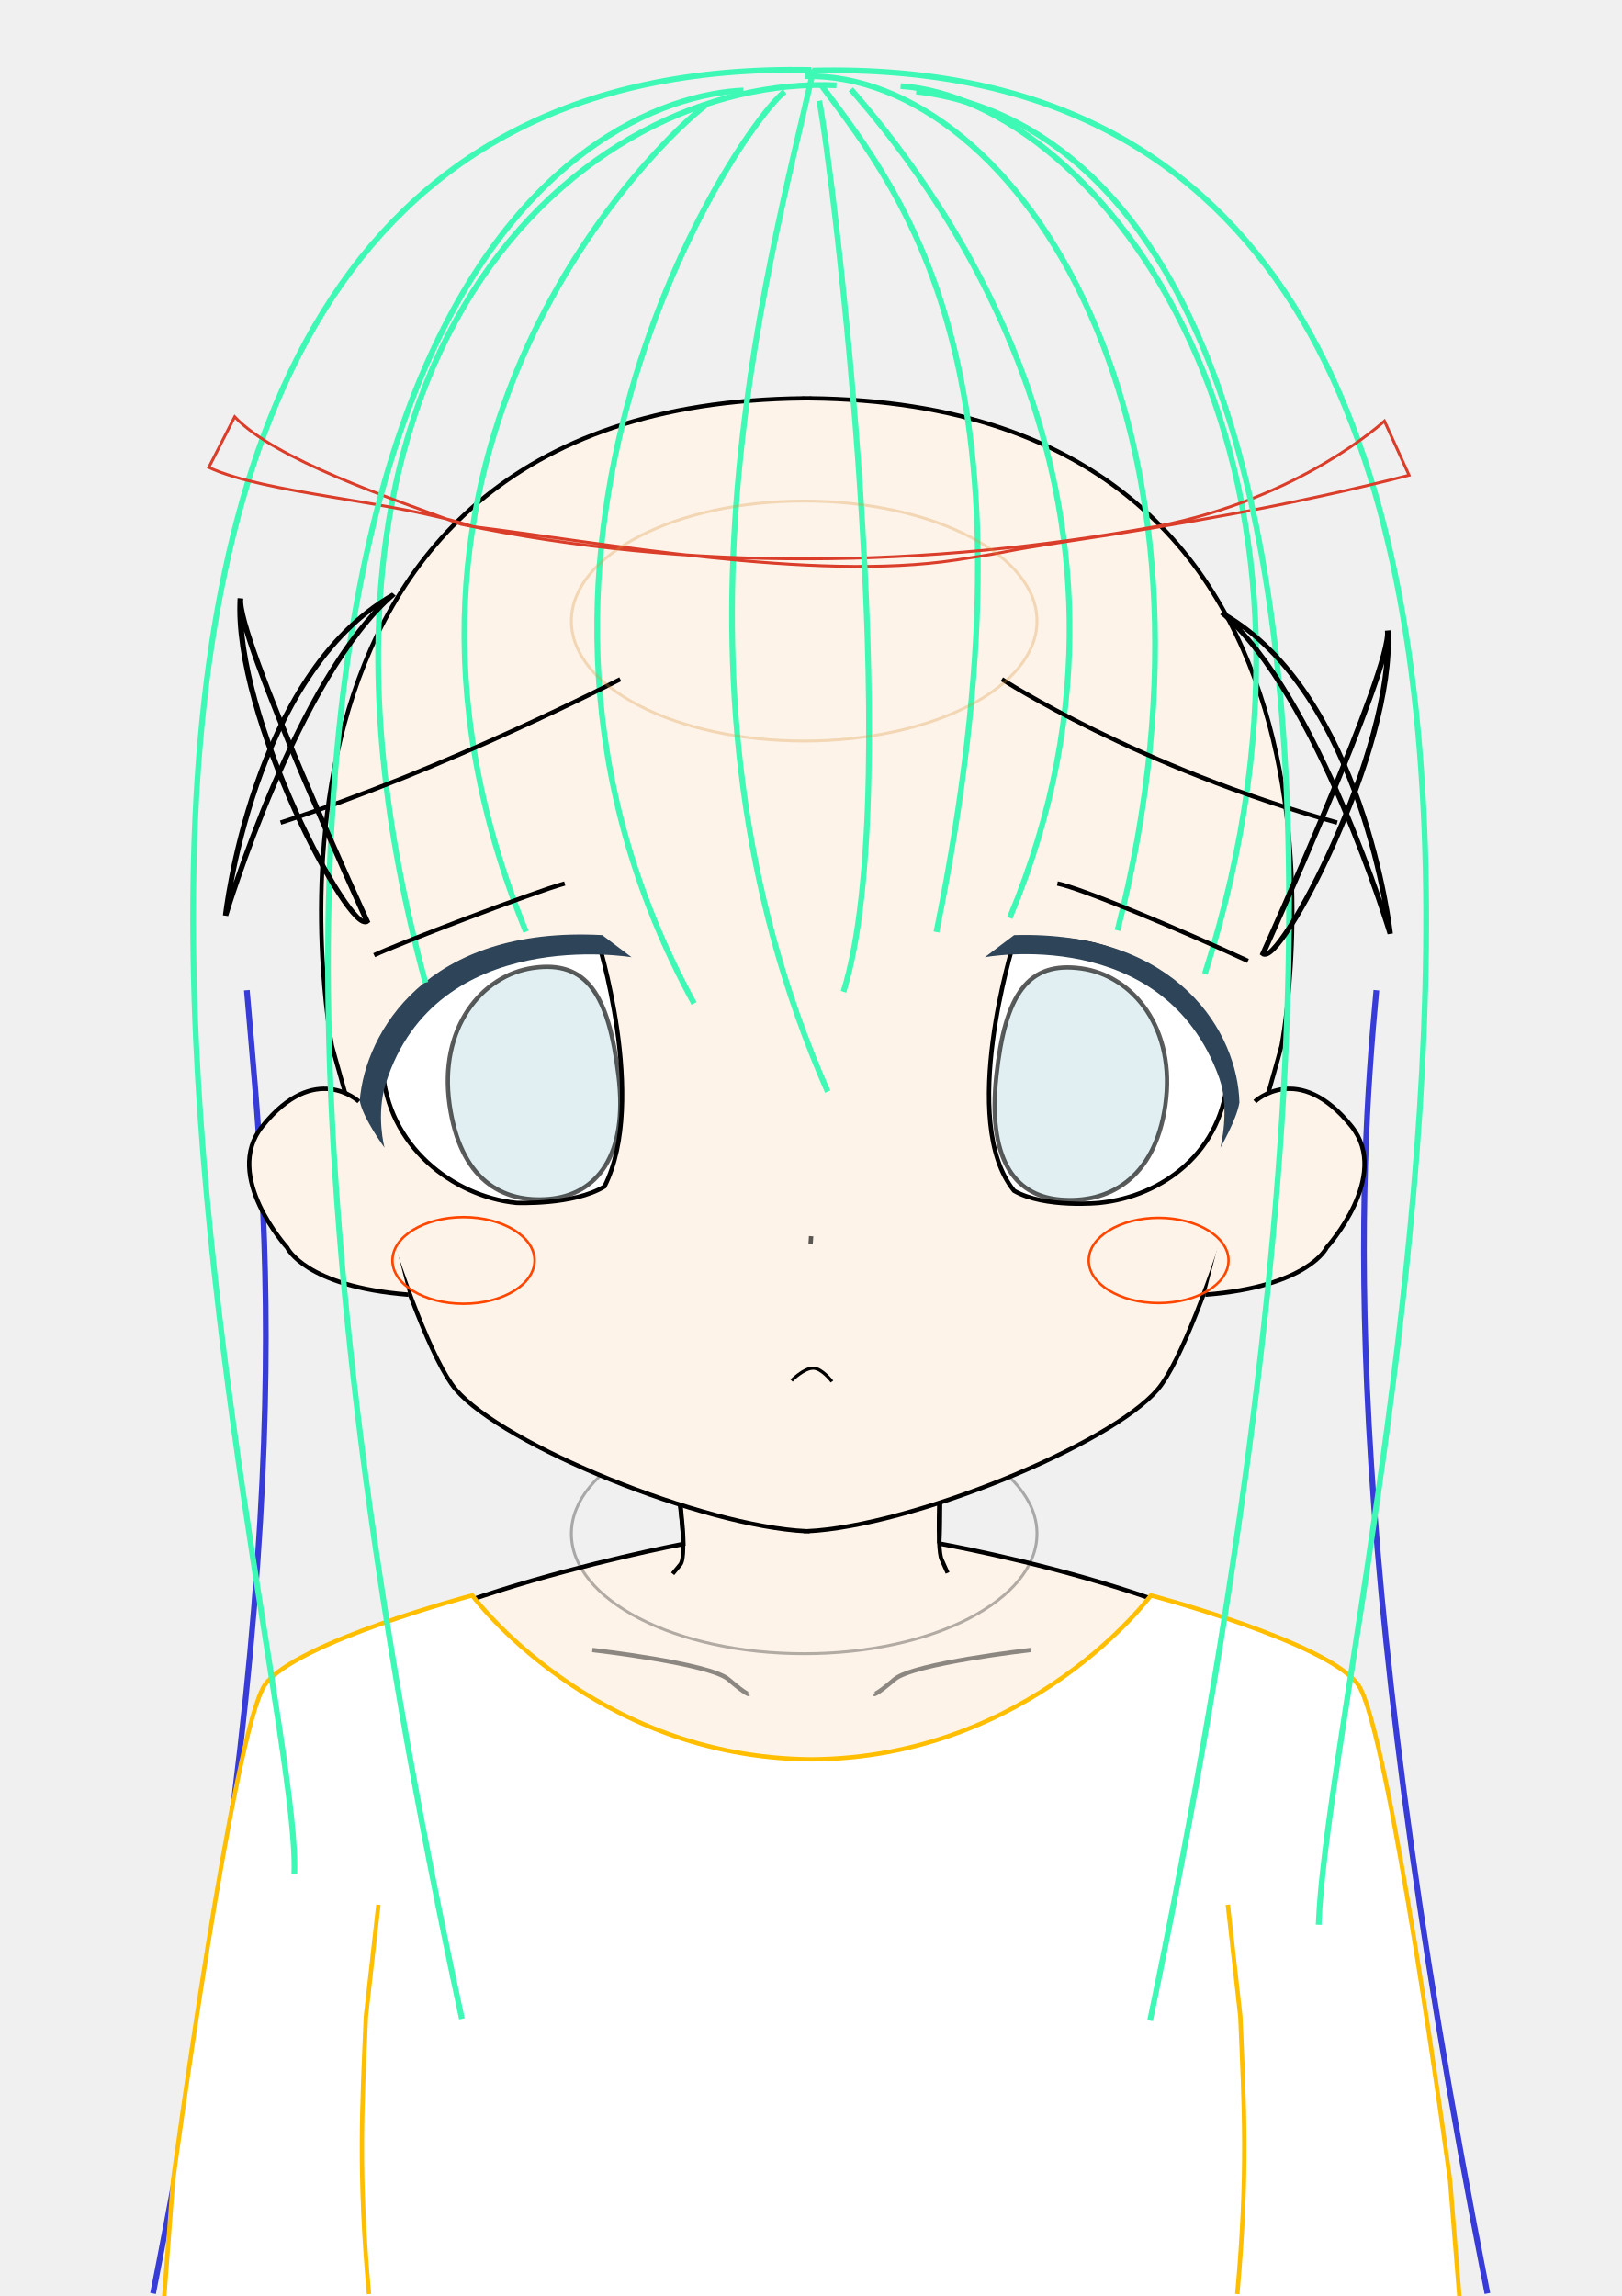
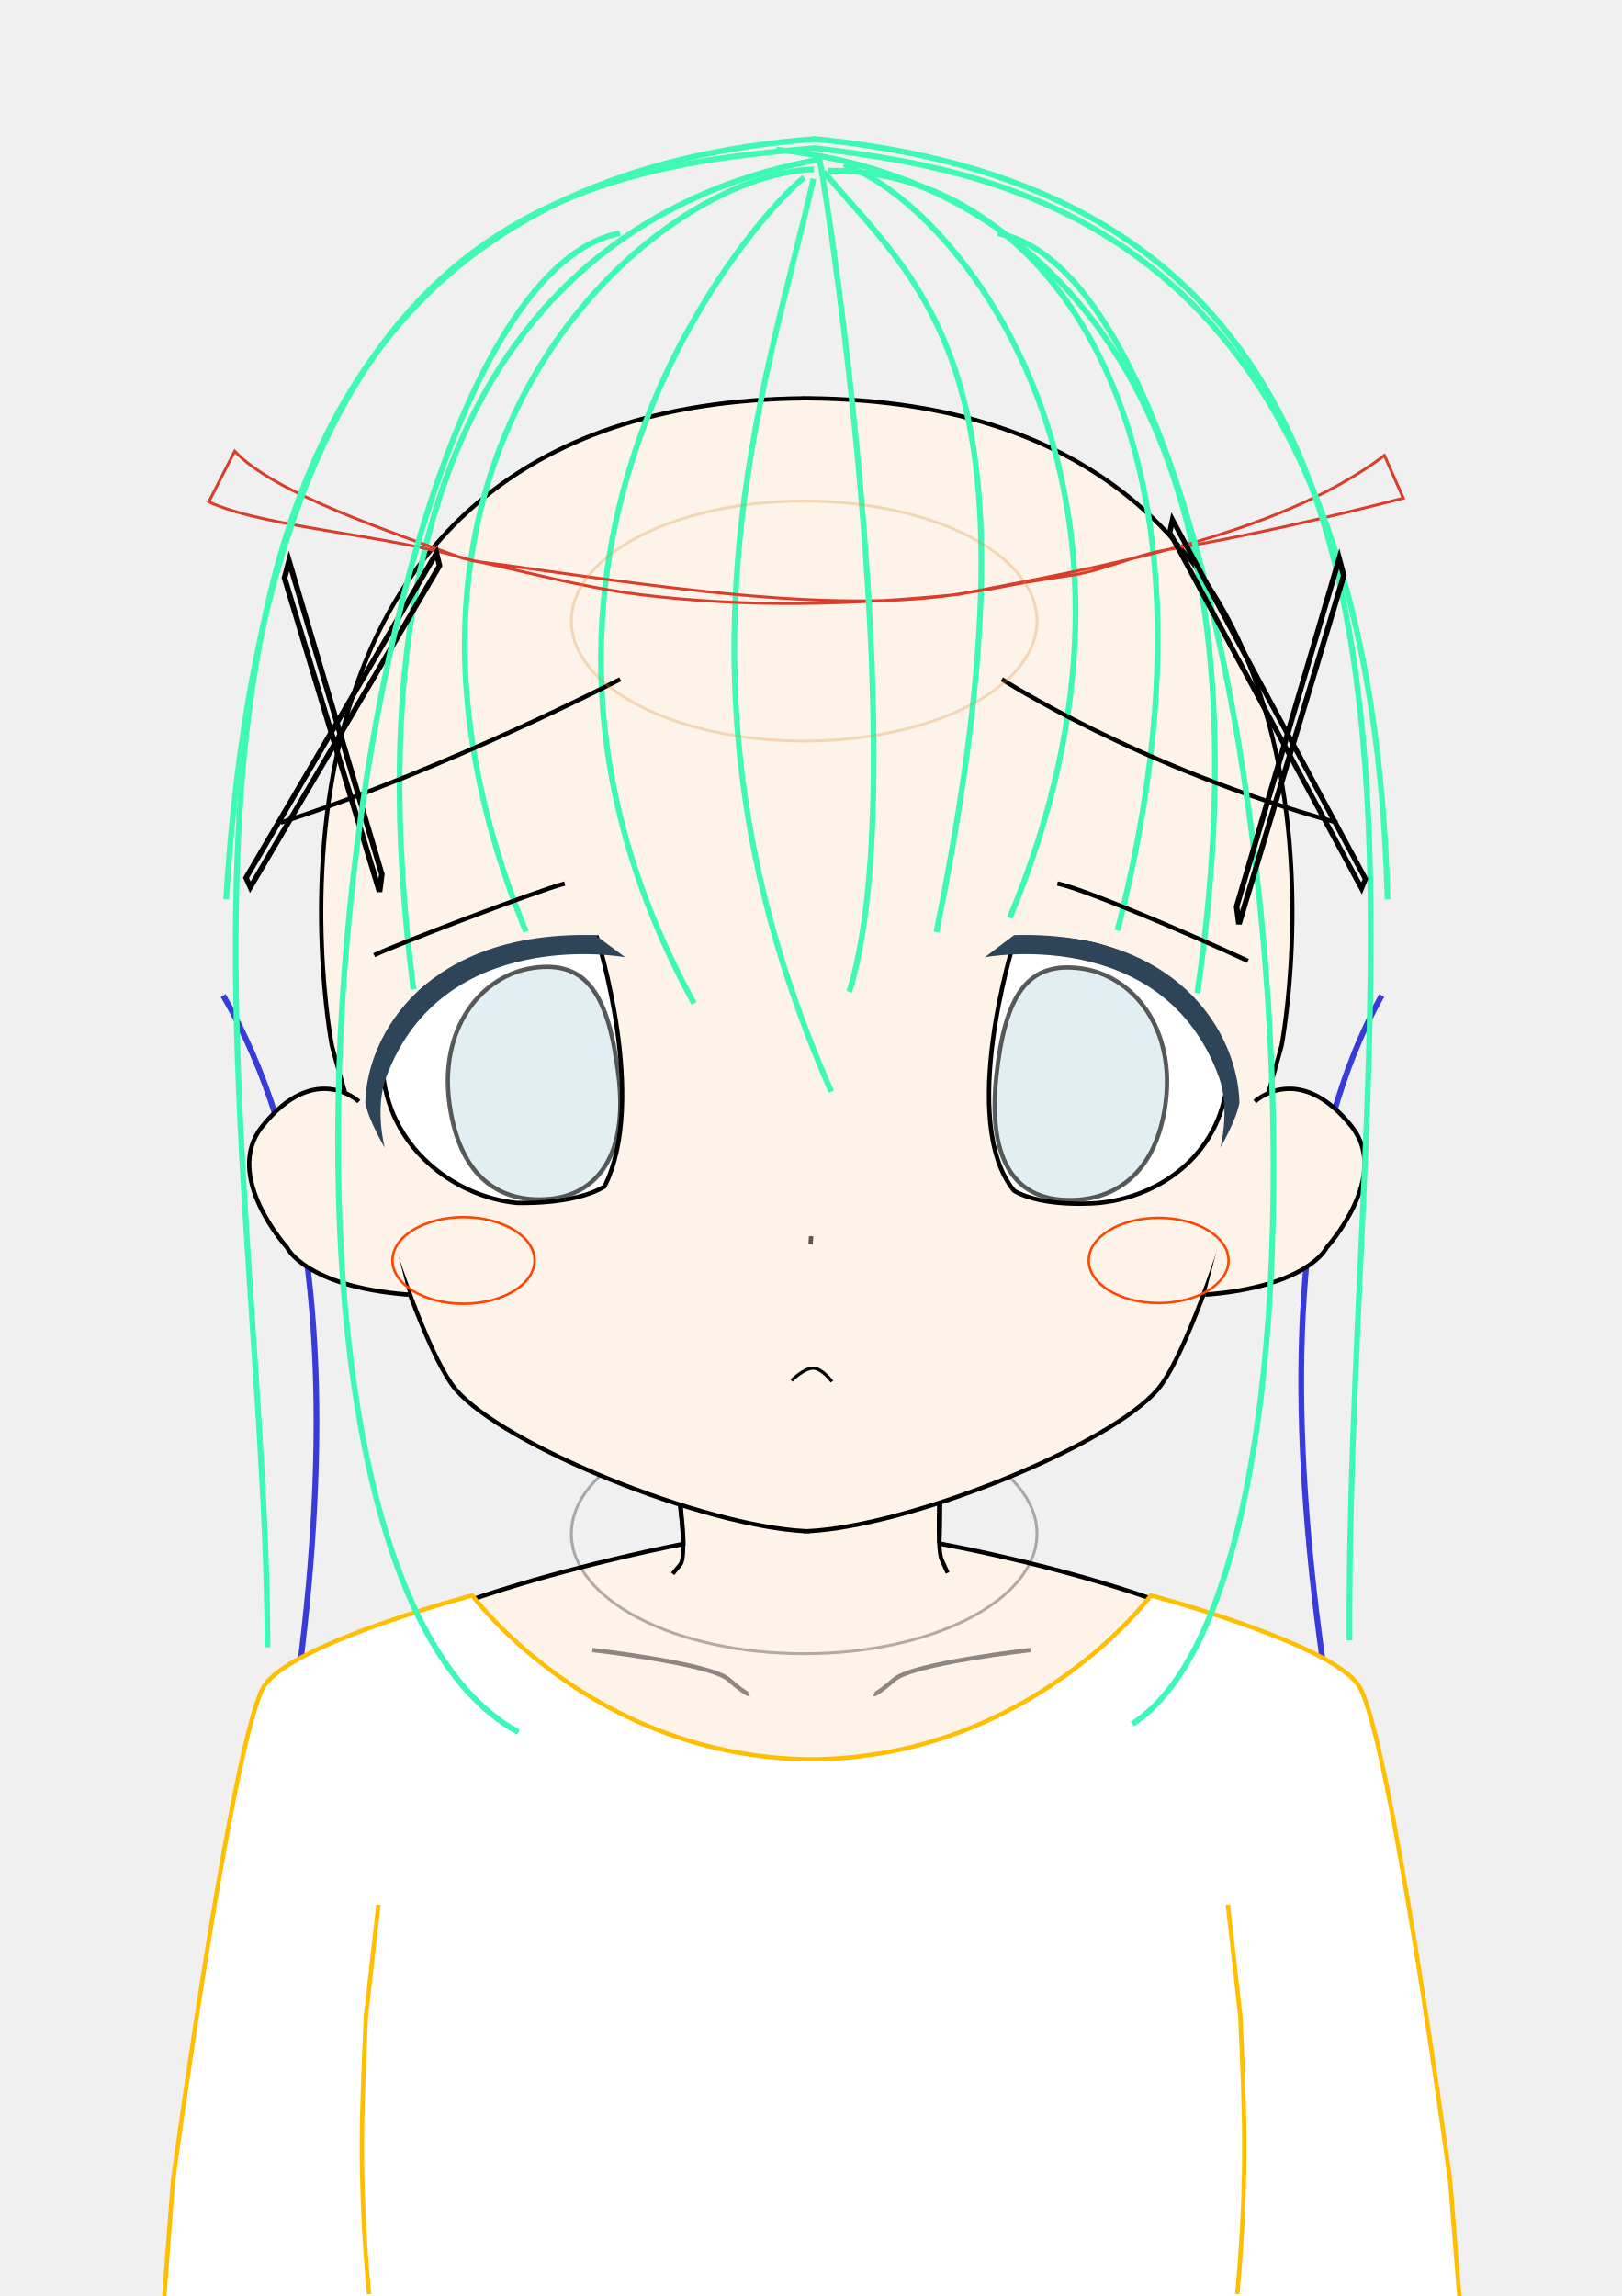
<svg xmlns="http://www.w3.org/2000/svg" xmlns:xlink="http://www.w3.org/1999/xlink" width="565px" height="800px" viewBox="0 0 744.094 1052.362" id="svg2" version="1.1">
  <defs id="defs4" />
  <g id="layer1">
-     <path style="fill:none;fill-rule:evenodd;stroke:#373bd7;stroke-width:2.634;stroke-linecap:butt;stroke-linejoin:miter;stroke-miterlimit:4;stroke-dasharray:none;stroke-opacity:1" d="m 113.265,453.771 c 9.201,108.109 25.97,247.272 -43.036,598.052" id="hair-back-1" />
-     <path id="hair-back-2" d="m 631.551,453.771 c -8.051,86.258 -18.068,247.272 50.938,598.052" style="fill:none;fill-rule:evenodd;stroke:#373bd7;stroke-width:2.634;stroke-linecap:butt;stroke-linejoin:miter;stroke-miterlimit:4;stroke-dasharray:none;stroke-opacity:1" />
+     <path style="fill:none;fill-rule:evenodd;stroke:#373bd7;stroke-width:2.634;stroke-linecap:butt;stroke-linejoin:miter;stroke-miterlimit:4;stroke-dasharray:none;stroke-opacity:1" d="m 102.413,456.211 c 80.126,137.19 31.971,375.55 -16.381,556.509" id="hair-back-1" />
    <path style="fill:#fdf3e9;fill-opacity:1;fill-rule:evenodd;stroke:#000000;stroke-width:2;stroke-linecap:butt;stroke-linejoin:miter;stroke-miterlimit:4;stroke-dasharray:none;stroke-opacity:1" d="m 311.24,680.985 c 0,0 2.168,17.608 2.346,26.868 -5.901,1.136 -160.821,31.31 -174.034,73.352 0,0 178.648,98.33 465.908,3.213 -13.092,-48.068 -174.716,-76.778 -174.716,-76.778 l 0.219,0 c 0.514,-8.365 0.362,-29.327 0.362,-29.327 z" id="shoulder" />
+     <path id="hair-back-2" d="m 633.984,456.211 c -75.849,135.882 -18.461,381.726 26.583,563.41" style="fill:none;fill-rule:evenodd;stroke:#373bd7;stroke-width:2.634;stroke-linecap:butt;stroke-linejoin:miter;stroke-miterlimit:4;stroke-dasharray:none;stroke-opacity:1" />
    <g id="dress" style="stroke-width:2;stroke-miterlimit:4;stroke-dasharray:none" transform="translate(0,-2.633963)">
      <path id="dress-outer-path" d="m 669.623,1055.685 -4.258,-53.085 c 0,0 -27.977,-208.031 -42.251,-227.589 -14.274,-19.558 -95.052,-40.895 -95.052,-40.895 0,0 -54.921,74.49 -155.679,75.257 -100.757,-0.768 -155.679,-75.257 -155.679,-75.257 0,0 -80.776,21.336 -95.05,40.895 -14.274,19.558 -42.253,227.589 -42.253,227.589 l -4.108,54.235" style="fill:#ffffff;fill-opacity:1;fill-rule:evenodd;stroke:#ffbe00;stroke-width:2;stroke-linecap:butt;stroke-linejoin:miter;stroke-miterlimit:4;stroke-dasharray:none;stroke-opacity:1" />
      <path id="path4183" d="m 173.636,876.049 -5.748,51.391 c -1.71,40.593 -3.585,72.083 1.411,127.298" style="fill:none;fill-rule:evenodd;stroke:#ffbe00;stroke-width:2;stroke-linecap:butt;stroke-linejoin:miter;stroke-miterlimit:4;stroke-dasharray:none;stroke-opacity:1" />
      <use height="100%" width="100%" transform="matrix(-1,0,0,1,737.0276,0)" id="use4185" xlink:href="#path4183" y="0" x="0" style="stroke-width:2;stroke-miterlimit:4;stroke-dasharray:none" />
    </g>
    <path style="fill:none;fill-rule:evenodd;stroke:#000000;stroke-width:2;stroke-linecap:butt;stroke-linejoin:miter;stroke-miterlimit:4;stroke-dasharray:none;stroke-opacity:0.442" d="m 271.787,756.532 c 0,0 53.874,6.122 62.445,13.468 8.571,7.346 9.425,6.791 9.425,6.791" id="collarbone-l" />
    <path id="collarbone-r" d="m 472.904,756.532 c 0,0 -53.874,6.122 -62.445,13.468 -8.571,7.346 -9.425,6.791 -9.425,6.791" style="fill:none;fill-rule:evenodd;stroke:#000000;stroke-width:2;stroke-linecap:butt;stroke-linejoin:miter;stroke-miterlimit:4;stroke-dasharray:none;stroke-opacity:0.442" />
    <path style="fill:none;fill-opacity:1;fill-rule:evenodd;stroke:#000000;stroke-width:1.898;stroke-linecap:butt;stroke-linejoin:miter;stroke-miterlimit:4;stroke-dasharray:none;stroke-opacity:1" d="m 434.802,721.146 -2.771,-6.204 c -2.269,-5.079 -0.722,-35.19 -0.722,-35.19" id="neck-r" />
    <ellipse style="fill:none;fill-opacity:1;stroke:#000000;stroke-width:1.317;stroke-miterlimit:4;stroke-dasharray:none;stroke-opacity:0.299" id="face-shadow" cx="368.994" cy="703.166" rx="106.817" ry="55.063" />
    <path style="fill:none;fill-opacity:1;fill-rule:evenodd;stroke:#000000;stroke-width:1.879;stroke-linecap:butt;stroke-linejoin:miter;stroke-miterlimit:4;stroke-dasharray:none;stroke-opacity:1" d="m 310.839,681.823 c 0,0 4.921,31.135 1.325,35.48 l -3.532,4.267" id="neck-l" />
    <path style="fill:#fdf3e9;fill-opacity:1;fill-rule:evenodd;stroke:#000000;stroke-width:1.96;stroke-linecap:butt;stroke-linejoin:miter;stroke-miterlimit:4;stroke-dasharray:none;stroke-opacity:1" d="m 368.993,182.126 4.9e-4,0.028 c -273.659,2.688 -216.709,297.049 -216.709,297.049 0,0 35.758,132.889 56.794,157.716 21.759,25.679 113.491,62.848 160.859,65.113 l -3.8e-4,0.031 c 0.075,-0.003 0.157,-0.012 0.232,-0.015 0.075,0.003 0.155,0.012 0.23,0.015 l 3.8e-4,-0.031 c 47.368,-2.265 139.102,-39.434 160.861,-65.113 21.036,-24.827 56.791,-157.716 56.791,-157.716 0,0 56.949,-294.361 -216.709,-297.049 l -4.9e-4,-0.028 c -0.396,0.001 -0.781,0.01 -1.176,0.013 -0.394,-0.003 -0.778,-0.011 -1.173,-0.013 z" id="face" />
    <path id="sclera-r" d="m 465.126,432.195 c 0,0 -25.632,81.856 0.19,113.624 14.175,8.115 39.26,5.533 39.26,5.533 28.735,-2.986 56.936,-23.266 58.962,-59.471 -24.624,-53.537 -60.865,-66.272 -98.411,-59.686 z" style="fill:#ffffff;fill-opacity:1;fill-rule:evenodd;stroke:#000000;stroke-width:2;stroke-linecap:butt;stroke-linejoin:miter;stroke-miterlimit:4;stroke-dasharray:none;stroke-opacity:1" />
    <path style="fill:#ffffff;fill-opacity:1;fill-rule:evenodd;stroke:#000000;stroke-width:2;stroke-linecap:butt;stroke-linejoin:miter;stroke-miterlimit:4;stroke-dasharray:none;stroke-opacity:1" d="m 273.916,429.561 c 0,0 23.515,74.472 3.444,114.291 -14.175,8.69 -40.535,7.5 -40.535,7.5 -28.735,-2.986 -59.294,-25.9 -61.32,-62.105 6.545,-41.204 39.455,-54.247 98.411,-59.686 z" id="sclera-l" />
    <g id="ears" style="fill:#fdf3e9;fill-opacity:1" transform="translate(5.079722,0.1571148)">
      <path id="ear-l" d="m 159.589,504.707 c 0,0 -20.026,-18.982 -44.367,11.411 -18.304,22.854 11.44,55.592 11.44,55.592 0,0 8.218,17.913 55.693,21.619" style="fill:#fdf3e9;fill-opacity:1;fill-rule:evenodd;stroke:#000000;stroke-width:2;stroke-linecap:butt;stroke-linejoin:miter;stroke-miterlimit:4;stroke-dasharray:none;stroke-opacity:1" />
      <path style="fill:#fdf3e9;fill-opacity:1;fill-rule:evenodd;stroke:#000000;stroke-width:2;stroke-linecap:butt;stroke-linejoin:miter;stroke-miterlimit:4;stroke-dasharray:none;stroke-opacity:1" d="m 570.726,504.707 c 0,0 20.026,-18.982 44.367,11.411 18.304,22.854 -11.44,55.592 -11.44,55.592 0,0 -8.218,17.913 -55.693,21.619" id="ear-r" />
    </g>
-     <path style="fill:#2e4458;fill-opacity:1;fill-rule:evenodd;stroke:none;stroke-width:2;stroke-linecap:butt;stroke-linejoin:miter;stroke-miterlimit:4;stroke-dasharray:none;stroke-opacity:0.673" d="m 289.788,438.636 c 0,0 -89.729,-15.168 -112.772,57.901 -4.592,14.56 -0.582,29.499 -0.582,29.499 0,0 -10.054,-13.733 -11.365,-21.576 2.452,-31.005 30.455,-80.38 111.283,-75.971 z" id="upper-lash-line-l" />
    <path style="fill:none;fill-rule:evenodd;stroke:#000000;stroke-width:1.462;stroke-linecap:butt;stroke-linejoin:miter;stroke-miterlimit:4;stroke-dasharray:none;stroke-opacity:1" d="m 363.215,632.903 c 0,0 5.64,-5.761 9.954,-5.691 4.022,0.065 8.588,6.14 8.588,6.14" id="mouth" />
    <path style="fill:none;fill-rule:evenodd;stroke:#000000;stroke-width:2;stroke-linecap:butt;stroke-linejoin:miter;stroke-miterlimit:4;stroke-dasharray:none;stroke-opacity:0.641" d="m 372.187,566.651 -0.254,3.653" id="nose" />
    <path id="upper-lash-line-r" d="m 451.888,438.636 c 0,0 82.021,-15.362 107.504,55.267 5.181,14.361 0.582,32.133 0.582,32.133 0,0 7.42,-12.824 8.731,-20.667 -0.727,-31.58 -27.728,-78.988 -103.381,-76.88 z" style="fill:#2e4458;fill-opacity:1;fill-rule:evenodd;stroke:none;stroke-width:2;stroke-linecap:butt;stroke-linejoin:miter;stroke-miterlimit:4;stroke-dasharray:none;stroke-opacity:0.673" />
-     <path id="hair-c-1" d="m 373.288,31.326 c -21.277,94.308 -75.632,282.764 6.506,468.996" style="fill:none;fill-opacity:1;fill-rule:evenodd;stroke:#3ff9b5;stroke-width:2.634;stroke-linecap:butt;stroke-linejoin:miter;stroke-miterlimit:4;stroke-dasharray:none;stroke-opacity:1" />
-     <path id="hair-l-5" d="M 360.079,41.456 C 339.377,56.982 206.236,254.92 318.464,459.858" style="fill:none;fill-opacity:1;fill-rule:evenodd;stroke:#3ef9b5;stroke-width:2.634;stroke-linecap:butt;stroke-linejoin:miter;stroke-miterlimit:4;stroke-dasharray:none;stroke-opacity:1" />
-     <path id="hair-l-4" d="M 323.483,47.962 C 305.523,61.191 150.692,204.575 241.345,426.933" style="fill:none;fill-opacity:1;fill-rule:evenodd;stroke:#3ef9b5;stroke-width:2.634;stroke-linecap:butt;stroke-linejoin:miter;stroke-miterlimit:4;stroke-dasharray:none;stroke-opacity:1" />
-     <path id="hair-l-3" d="M 383.812,38.54 C 268.891,33.347 116.493,159.255 195.212,450.32" style="fill:none;fill-opacity:1;fill-rule:evenodd;stroke:#3ef9b5;stroke-width:2.634;stroke-linecap:butt;stroke-linejoin:miter;stroke-miterlimit:4;stroke-dasharray:none;stroke-opacity:1" />
-     <path id="hair-r-6" d="M 377.045,38.742 C 415.573,90.497 481.309,172.236 429.67,427.082" style="fill:none;fill-opacity:1;fill-rule:evenodd;stroke:#3ef9b5;stroke-width:2.634;stroke-linecap:butt;stroke-linejoin:miter;stroke-miterlimit:4;stroke-dasharray:none;stroke-opacity:1" />
-     <path id="hair-r-5" d="m 390.427,40.369 c 31.053,35.653 154.532,184.69 72.875,380.207" style="fill:none;fill-opacity:1;fill-rule:evenodd;stroke:#3ef9b5;stroke-width:2.634;stroke-linecap:butt;stroke-linejoin:miter;stroke-miterlimit:4;stroke-dasharray:none;stroke-opacity:1" />
-     <path id="hair-r-4" d="M 369.317,34.339 C 467.443,32.518 571.987,195.156 512.757,426.326" style="fill:none;fill-opacity:1;fill-rule:evenodd;stroke:#3ef9b5;stroke-width:2.634;stroke-linecap:butt;stroke-linejoin:miter;stroke-miterlimit:4;stroke-dasharray:none;stroke-opacity:1" />
-     <path id="hair-r-3" d="M 413.232,38.882 C 504.934,45.34 628.753,207.651 552.847,446.296" style="fill:none;fill-opacity:1;fill-rule:evenodd;stroke:#3ef9b5;stroke-width:2.634;stroke-linecap:butt;stroke-linejoin:miter;stroke-miterlimit:4;stroke-dasharray:none;stroke-opacity:1" />
-     <path id="hair-r-1" d="M 372.727,31.772 C 808.065,21.122 610.378,734.597 605.062,882.618" style="fill:none;fill-opacity:1;fill-rule:evenodd;stroke:#3ef9b5;stroke-width:2.634;stroke-linecap:butt;stroke-linejoin:miter;stroke-miterlimit:4;stroke-dasharray:none;stroke-opacity:1" />
-     <path id="hair-l-1" d="M 372.18,31.505 C -72.064,22.572 139.648,754.59 135.035,859.286" style="fill:none;fill-opacity:1;fill-rule:evenodd;stroke:#3ef9b5;stroke-width:2.634;stroke-linecap:butt;stroke-linejoin:miter;stroke-miterlimit:4;stroke-dasharray:none;stroke-opacity:1" />
+     <path id="hair-c-1" d="m 373.288,81.371 c -21.277,94.308 -74.005,232.718 8.132,418.951" style="fill:none;fill-opacity:1;fill-rule:evenodd;stroke:#3ff9b5;stroke-width:2.634;stroke-linecap:butt;stroke-linejoin:miter;stroke-miterlimit:4;stroke-dasharray:none;stroke-opacity:1" />
+     <path id="hair-l-5" d="M 369.024,80.771 C 348.323,96.297 206.236,254.92 318.464,459.858" style="fill:none;fill-opacity:1;fill-rule:evenodd;stroke:#3ef9b5;stroke-width:2.634;stroke-linecap:butt;stroke-linejoin:miter;stroke-miterlimit:4;stroke-dasharray:none;stroke-opacity:1" />
+     <path id="hair-l-4" d="M 373.497,77.148 C 302.27,78.585 150.692,204.575 241.345,426.933" style="fill:none;fill-opacity:1;fill-rule:evenodd;stroke:#3ef9b5;stroke-width:2.634;stroke-linecap:butt;stroke-linejoin:miter;stroke-miterlimit:4;stroke-dasharray:none;stroke-opacity:1" />
+     <path id="hair-l-3" d="M 375.892,72.587 C 291.874,87.725 151.747,154.903 189.713,453.379" style="fill:none;fill-opacity:1;fill-rule:evenodd;stroke:#3ef9b5;stroke-width:2.634;stroke-linecap:butt;stroke-linejoin:miter;stroke-miterlimit:4;stroke-dasharray:none;stroke-opacity:1" />
+     <path id="hair-r-6" d="M 377.858,78.094 C 425.332,133.915 481.309,172.236 429.67,427.082" style="fill:none;fill-opacity:1;fill-rule:evenodd;stroke:#3ef9b5;stroke-width:2.634;stroke-linecap:butt;stroke-linejoin:miter;stroke-miterlimit:4;stroke-dasharray:none;stroke-opacity:1" />
+     <path id="hair-r-5" d="M 387.174,74.841 C 440.998,94.229 544.959,225.059 463.302,420.576" style="fill:none;fill-opacity:1;fill-rule:evenodd;stroke:#3ef9b5;stroke-width:2.634;stroke-linecap:butt;stroke-linejoin:miter;stroke-miterlimit:4;stroke-dasharray:none;stroke-opacity:1" />
+     <path id="hair-r-4" d="M 379.889,77.757 C 478.015,75.936 571.987,195.156 512.757,426.326" style="fill:none;fill-opacity:1;fill-rule:evenodd;stroke:#3ef9b5;stroke-width:2.634;stroke-linecap:butt;stroke-linejoin:miter;stroke-miterlimit:4;stroke-dasharray:none;stroke-opacity:1" />
+     <path id="hair-r-3" d="M 356.305,68.068 C 501.681,83.472 584.644,212.336 549.399,455.048" style="fill:none;fill-opacity:1;fill-rule:evenodd;stroke:#3ef9b5;stroke-width:2.634;stroke-linecap:butt;stroke-linejoin:miter;stroke-miterlimit:4;stroke-dasharray:none;stroke-opacity:1" />
    <path style="fill:#3c93a9;fill-opacity:0.156;stroke:#000000;stroke-width:1.98;stroke-miterlimit:4;stroke-dasharray:none;stroke-opacity:0.641" d="m 283.823,493.084 c 4.484,36.557 -10.08,54.584 -31.851,56.495 -21.771,1.91 -40.805,-9.016 -45.706,-43.315 -4.988,-34.91 14.53,-59.387 38.47,-62.757 24.576,-3.46 34.51,12.261 39.087,49.577 z" id="iris-l" />
    <ellipse style="fill:none;fill-opacity:1;stroke:#ff4600;stroke-width:1.135;stroke-miterlimit:4;stroke-dasharray:none;stroke-opacity:1" id="red-cheek-l" cx="212.678" cy="577.78" rx="32.605" ry="19.872" />
    <path style="fill:none;fill-rule:evenodd;stroke:#000000;stroke-width:2;stroke-linecap:butt;stroke-linejoin:miter;stroke-miterlimit:4;stroke-dasharray:none;stroke-opacity:1" d="m 284.604,311.074 c 0,0 -79.732,41.27 -155.842,65.8" id="eyebrow-l" />
    <path style="fill:none;fill-rule:evenodd;stroke:#000000;stroke-width:2;stroke-linecap:butt;stroke-linejoin:miter;stroke-miterlimit:4;stroke-dasharray:none;stroke-opacity:1" d="m 259.124,404.803 c -14.22,3.859 -78.264,28.418 -87.444,32.9" id="eyelid-fold-line-l" />
    <ellipse ry="19.55" rx="32.077" cy="577.78" cx="-531.632" id="red-cheek-r" style="fill:none;fill-opacity:1;stroke:#ff4600;stroke-width:1.116;stroke-miterlimit:4;stroke-dasharray:none;stroke-opacity:1" transform="scale(-1,1)" />
    <path id="eyebrow-r" d="m 459.706,311.074 c 0,0 62.281,40.457 153.842,65.8" style="fill:none;fill-rule:evenodd;stroke:#000000;stroke-width:2;stroke-linecap:butt;stroke-linejoin:miter;stroke-miterlimit:4;stroke-dasharray:none;stroke-opacity:1" />
    <path id="eyelid-fold-line-r" d="m 485.186,404.803 c 11.398,2.295 57.265,21.588 87.445,35.534" style="fill:none;fill-rule:evenodd;stroke:#000000;stroke-width:2;stroke-linecap:butt;stroke-linejoin:miter;stroke-miterlimit:4;stroke-dasharray:none;stroke-opacity:1" />
-     <path style="fill:none;fill-rule:evenodd;stroke:#da3d29;stroke-width:1.317px;stroke-linecap:butt;stroke-linejoin:miter;stroke-opacity:1" d="m 107.683,190.645 c 18.402,19.552 71.005,37.184 103.728,49.29 105.451,22.046 214.134,20.071 319.776,0.933 65.617,-12.73 104.059,-48.267 104.059,-48.267 l 11.304,24.864 c -53.122,13.657 -107.143,22.891 -154.342,29.985 -39.986,6.108 -21.096,3.946 -53.442,8.903 C 373.144,266.41 275.086,248.214 217.217,241.055 179.923,228.971 122.02,226.001 95.802,213.879 Z" id="hair-highlight" />
-     <path style="fill:none;fill-rule:evenodd;stroke:#3ef9b5;stroke-width:2.634;stroke-linecap:butt;stroke-linejoin:miter;stroke-miterlimit:4;stroke-dasharray:none;stroke-opacity:1" d="M 341.13,40.894 C 271.908,43.738 41.716,137.657 211.949,925.807" id="hair-l-2" />
-     <path style="fill:none;fill-rule:evenodd;stroke:#3ef9b5;stroke-width:2.634;stroke-linecap:butt;stroke-linejoin:miter;stroke-miterlimit:4;stroke-dasharray:none;stroke-opacity:1" d="m 420.4,41.367 c 73.845,8.684 272.201,93.984 107.308,885.253" id="hair-r-2" />
-     <path style="fill:none;fill-rule:evenodd;stroke:#3ff9b5;stroke-width:2.634;stroke-linecap:butt;stroke-linejoin:miter;stroke-miterlimit:4;stroke-dasharray:none;stroke-opacity:1" d="m 375.895,45.643 c 6.085,29.376 40.578,314.652 11.14,408.868" id="hair-c-2" />
+     <path style="fill:none;fill-rule:evenodd;stroke:#da3d29;stroke-width:1.317px;stroke-linecap:butt;stroke-linejoin:miter;stroke-opacity:1" d="m 107.683,206.449 c 18.402,19.552 71.818,36.99 104.541,49.095 27.468,5.743 54.587,13.381 82.164,16.777 48.203,5.937 96.973,4.765 145.477,-0.194 62.068,-12.165 144.875,-25.677 195.38,-63.723 l 8.67,19.596 c -37.216,9.568 -72.813,17.632 -108.257,23.643 -15.149,2.569 -29.318,9.486 -43.452,11.61 -39.986,6.108 -21.096,3.946 -53.442,8.903 -65.622,10.058 -163.68,-8.139 -221.549,-15.297 -37.294,-12.084 -95.197,-15.054 -121.415,-27.176 z" id="hair-highlight" />
+     <path style="fill:none;fill-rule:evenodd;stroke:#3ff9b5;stroke-width:2.634;stroke-linecap:butt;stroke-linejoin:miter;stroke-miterlimit:4;stroke-dasharray:none;stroke-opacity:1" d="m 375.895,71.983 c 6.085,29.376 43.212,288.313 13.774,382.528" id="hair-c-2" />
    <ellipse ry="55.063" rx="106.817" cy="284.367" cx="368.994" id="forehead-shadow" style="fill:none;fill-opacity:1;stroke:#da9437;stroke-width:1.317;stroke-miterlimit:4;stroke-dasharray:none;stroke-opacity:0.293" />
    <path id="iris-r" d="m 457.155,493.372 c -3.868,36.627 7.446,54.584 29.217,56.495 21.771,1.91 43.439,-9.016 48.34,-43.315 4.988,-34.91 -14.53,-59.387 -38.47,-62.757 -24.576,-3.46 -35.085,11.686 -39.087,49.577 z" style="fill:#3c93a9;fill-opacity:0.156;stroke:#000000;stroke-width:1.98;stroke-miterlimit:4;stroke-dasharray:none;stroke-opacity:0.641" />
-     <g id="X-l" style="fill:#545757;fill-opacity:1;stroke-width:2;stroke-miterlimit:4;stroke-dasharray:none" transform="matrix(1.291899,0.07112749,0.05490828,-0.9973074,-28.49252,738.8775)">
-       <path id="path4283" d="m 88.297,326.513 c 0,0 4.598,111.043 53.279,151.63 C 109.034,438.168 88.297,326.513 88.297,326.513 Z" style="fill:none;fill-opacity:1;fill-rule:evenodd;stroke:#000000;stroke-width:1.897;stroke-linecap:butt;stroke-linejoin:miter;stroke-miterlimit:4;stroke-dasharray:none;stroke-opacity:1" />
-       <path id="path4285" d="M 138.533,327.394 C 133.096,320.144 87.152,417.708 87.374,472.387 86.25,455.907 138.533,327.394 138.533,327.394 Z" style="fill:none;fill-opacity:1;fill-rule:evenodd;stroke:#000000;stroke-width:2;stroke-linecap:butt;stroke-linejoin:miter;stroke-miterlimit:4;stroke-dasharray:none;stroke-opacity:1" />
+     <path style="fill:none;fill-opacity:1;fill-rule:evenodd;stroke:#3ef9b5;stroke-width:2.634;stroke-linecap:butt;stroke-linejoin:miter;stroke-miterlimit:4;stroke-dasharray:none;stroke-opacity:1" d="M 373.328,63.131 C 706.943,95.155 617.698,432.962 619.203,752.112" id="hair-r-1" />
+     <path id="hair-r-2" d="m 457.744,106.409 c 126.516,23.989 177.701,608.976 61.817,684.114" style="fill:none;fill-rule:evenodd;stroke:#3ef9b5;stroke-width:2.634;stroke-linecap:butt;stroke-linejoin:miter;stroke-miterlimit:4;stroke-dasharray:none;stroke-opacity:1" />
+     <path id="hair-r-0" d="m 373.803,67.319 c 91.464,11.073 254.686,38.307 262.876,344.769" style="fill:none;fill-opacity:1;fill-rule:evenodd;stroke:#3ff9b5;stroke-width:2.634;stroke-linecap:butt;stroke-linejoin:miter;stroke-miterlimit:4;stroke-dasharray:none;stroke-opacity:1" />
+     <path id="hair-l-1" d="M 374.256,63.131 C 17.656,90.475 122.41,497.916 122.736,755.327" style="fill:none;fill-opacity:1;fill-rule:evenodd;stroke:#3ef9b5;stroke-width:2.634;stroke-linecap:butt;stroke-linejoin:miter;stroke-miterlimit:4;stroke-dasharray:none;stroke-opacity:1" />
+     <path style="fill:#2e4458;fill-opacity:1;fill-rule:evenodd;stroke:none;stroke-width:2;stroke-linecap:butt;stroke-linejoin:miter;stroke-miterlimit:4;stroke-dasharray:none;stroke-opacity:0.673" d="m 286.871,438.636 c 0,0 -83.734,-15.362 -109.749,55.267 -5.29,14.361 -0.594,32.133 -0.594,32.133 0,0 -7.575,-12.824 -8.914,-20.667 0.742,-31.58 28.307,-78.988 105.54,-76.88 z" id="upper-lash-line-l" />
+     <g id="X-l" style="fill:#545757;fill-opacity:1;stroke-width:2;stroke-miterlimit:4;stroke-dasharray:none" transform="matrix(1.291899,0.07112749,0.05490828,-0.9973074,-23.22459,725.7077)">
+       <path id="path4283" d="m 93,326.685 -1.706,4.217 61.091,153.794 1.349,-5.75 z" style="fill:none;fill-opacity:1;fill-rule:evenodd;stroke:#000000;stroke-width:1.979;stroke-linecap:butt;stroke-linejoin:miter;stroke-miterlimit:4;stroke-dasharray:none;stroke-opacity:1" />
+       <path id="path4285" d="m 139.298,335.995 -0.465,-8.156 -39.753,141.58 1.267,7.936 z" style="fill:none;fill-opacity:1;fill-rule:evenodd;stroke:#000000;stroke-width:2;stroke-linecap:butt;stroke-linejoin:miter;stroke-miterlimit:4;stroke-dasharray:none;stroke-opacity:1" />
    </g>
-     <g id="X-r" transform="matrix(1.283155,-0.07449835,-0.05788162,-0.9969498,-176.3883,823.764)" style="stroke-width:2;stroke-miterlimit:4;stroke-dasharray:none">
-       <use height="100%" width="100%" transform="matrix(-1,0,0,1,738.6148,22)" id="use4345" xlink:href="#path4283" y="0" x="0" style="stroke-width:2;stroke-miterlimit:4;stroke-dasharray:none" />
-       <use height="100%" width="100%" transform="matrix(-1,0,0,1,743.0714,15.27791)" id="use4353" xlink:href="#path4285" y="0" x="0" style="stroke-width:2;stroke-miterlimit:4;stroke-dasharray:none" />
+     <g id="X-r" transform="matrix(1.283155,-0.07449835,-0.05788162,-0.9969498,-184.2901,802.6923)" style="stroke-width:2;stroke-miterlimit:4;stroke-dasharray:none">
+       <path style="fill:none;fill-opacity:1;fill-rule:evenodd;stroke:#000000;stroke-width:1.897;stroke-linecap:butt;stroke-linejoin:miter;stroke-miterlimit:4;stroke-dasharray:none;stroke-opacity:1" d="m 646.231,348.584 1.581,4.231 -61.335,169.87 -1.259,-5.763 z" id="use4345" />
+       <path style="fill:none;fill-opacity:1;fill-rule:evenodd;stroke:#000000;stroke-width:2;stroke-linecap:butt;stroke-linejoin:miter;stroke-miterlimit:4;stroke-dasharray:none;stroke-opacity:1" d="m 601.332,343.551 0.465,-8.156 44.544,157.081 -1.267,7.936 z" id="use4353" />
    </g>
+     <path style="fill:none;fill-opacity:1;fill-rule:evenodd;stroke:#3ff9b5;stroke-width:2.634;stroke-linecap:butt;stroke-linejoin:miter;stroke-miterlimit:4;stroke-dasharray:none;stroke-opacity:1" d="M 374.536,67.319 C 258.056,76.736 122.956,102.388 103.758,412.088" id="hair-l-0" />
+     <path style="fill:none;fill-rule:evenodd;stroke:#3ef9b5;stroke-width:2.634;stroke-linecap:butt;stroke-linejoin:miter;stroke-miterlimit:4;stroke-dasharray:none;stroke-opacity:1" d="M 284.462,106.409 C 157.946,130.397 92.662,715.731 237.879,794.236" id="hair-l-2" />
  </g>
</svg>
